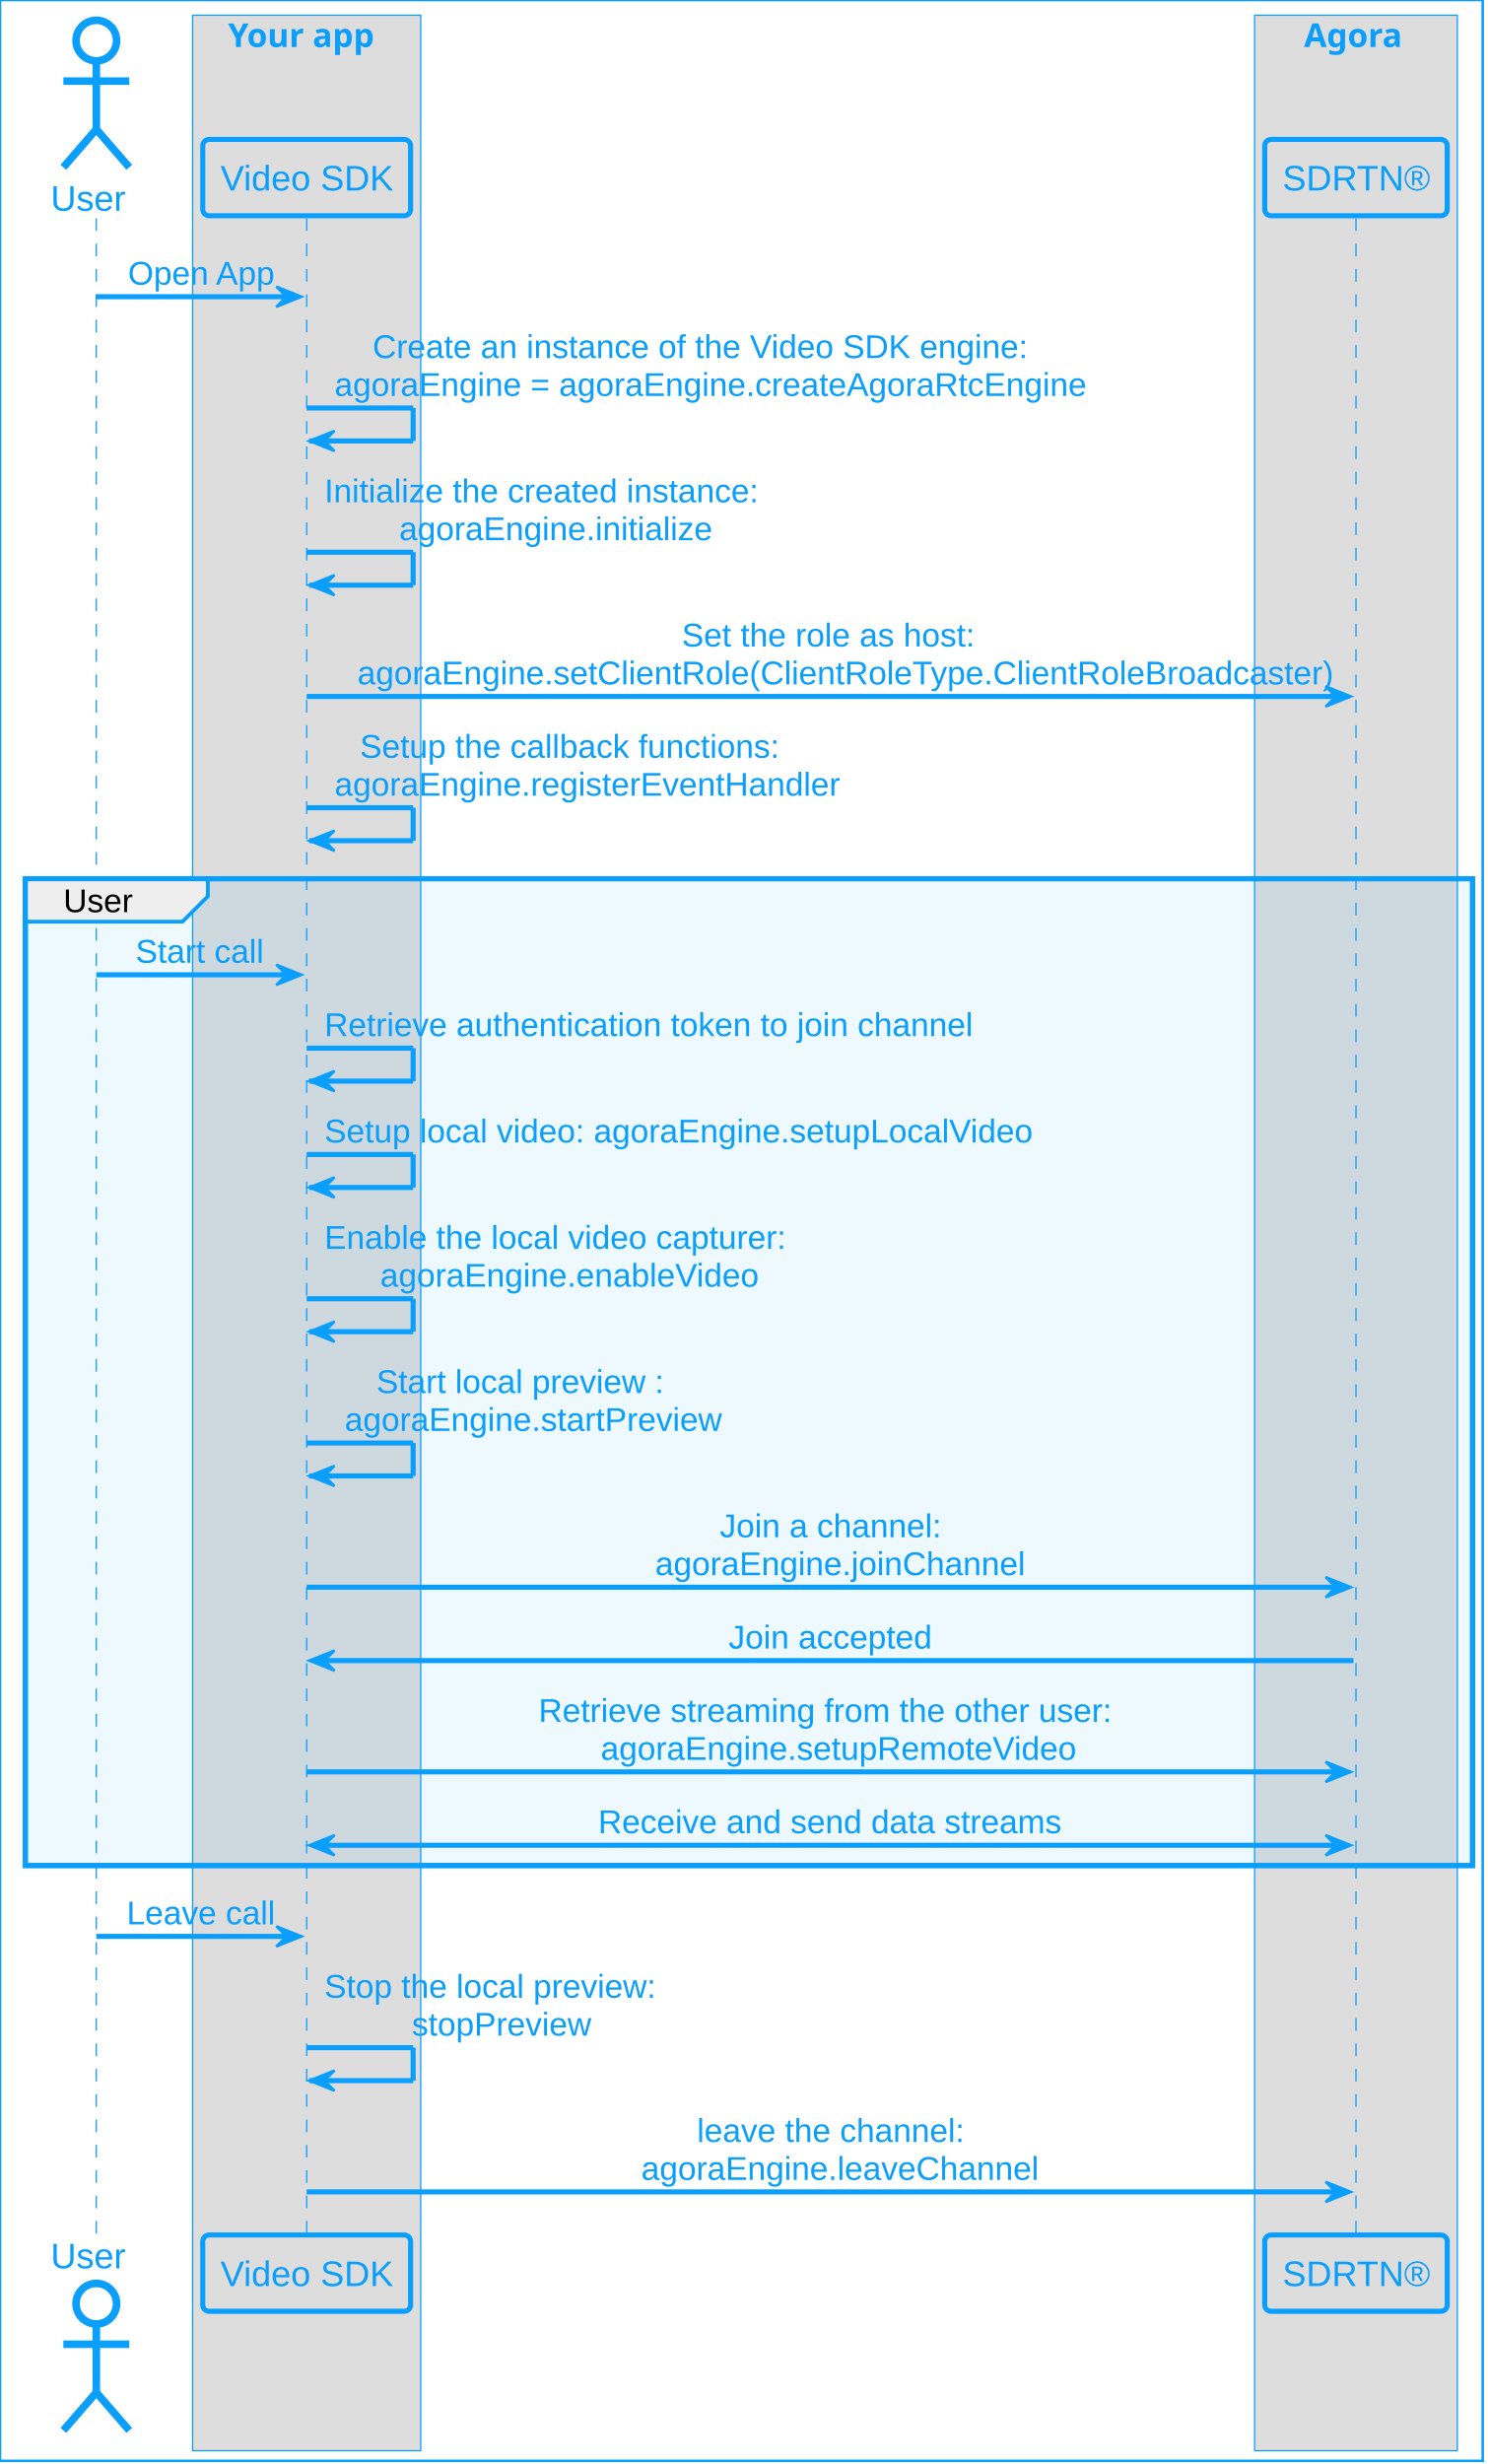
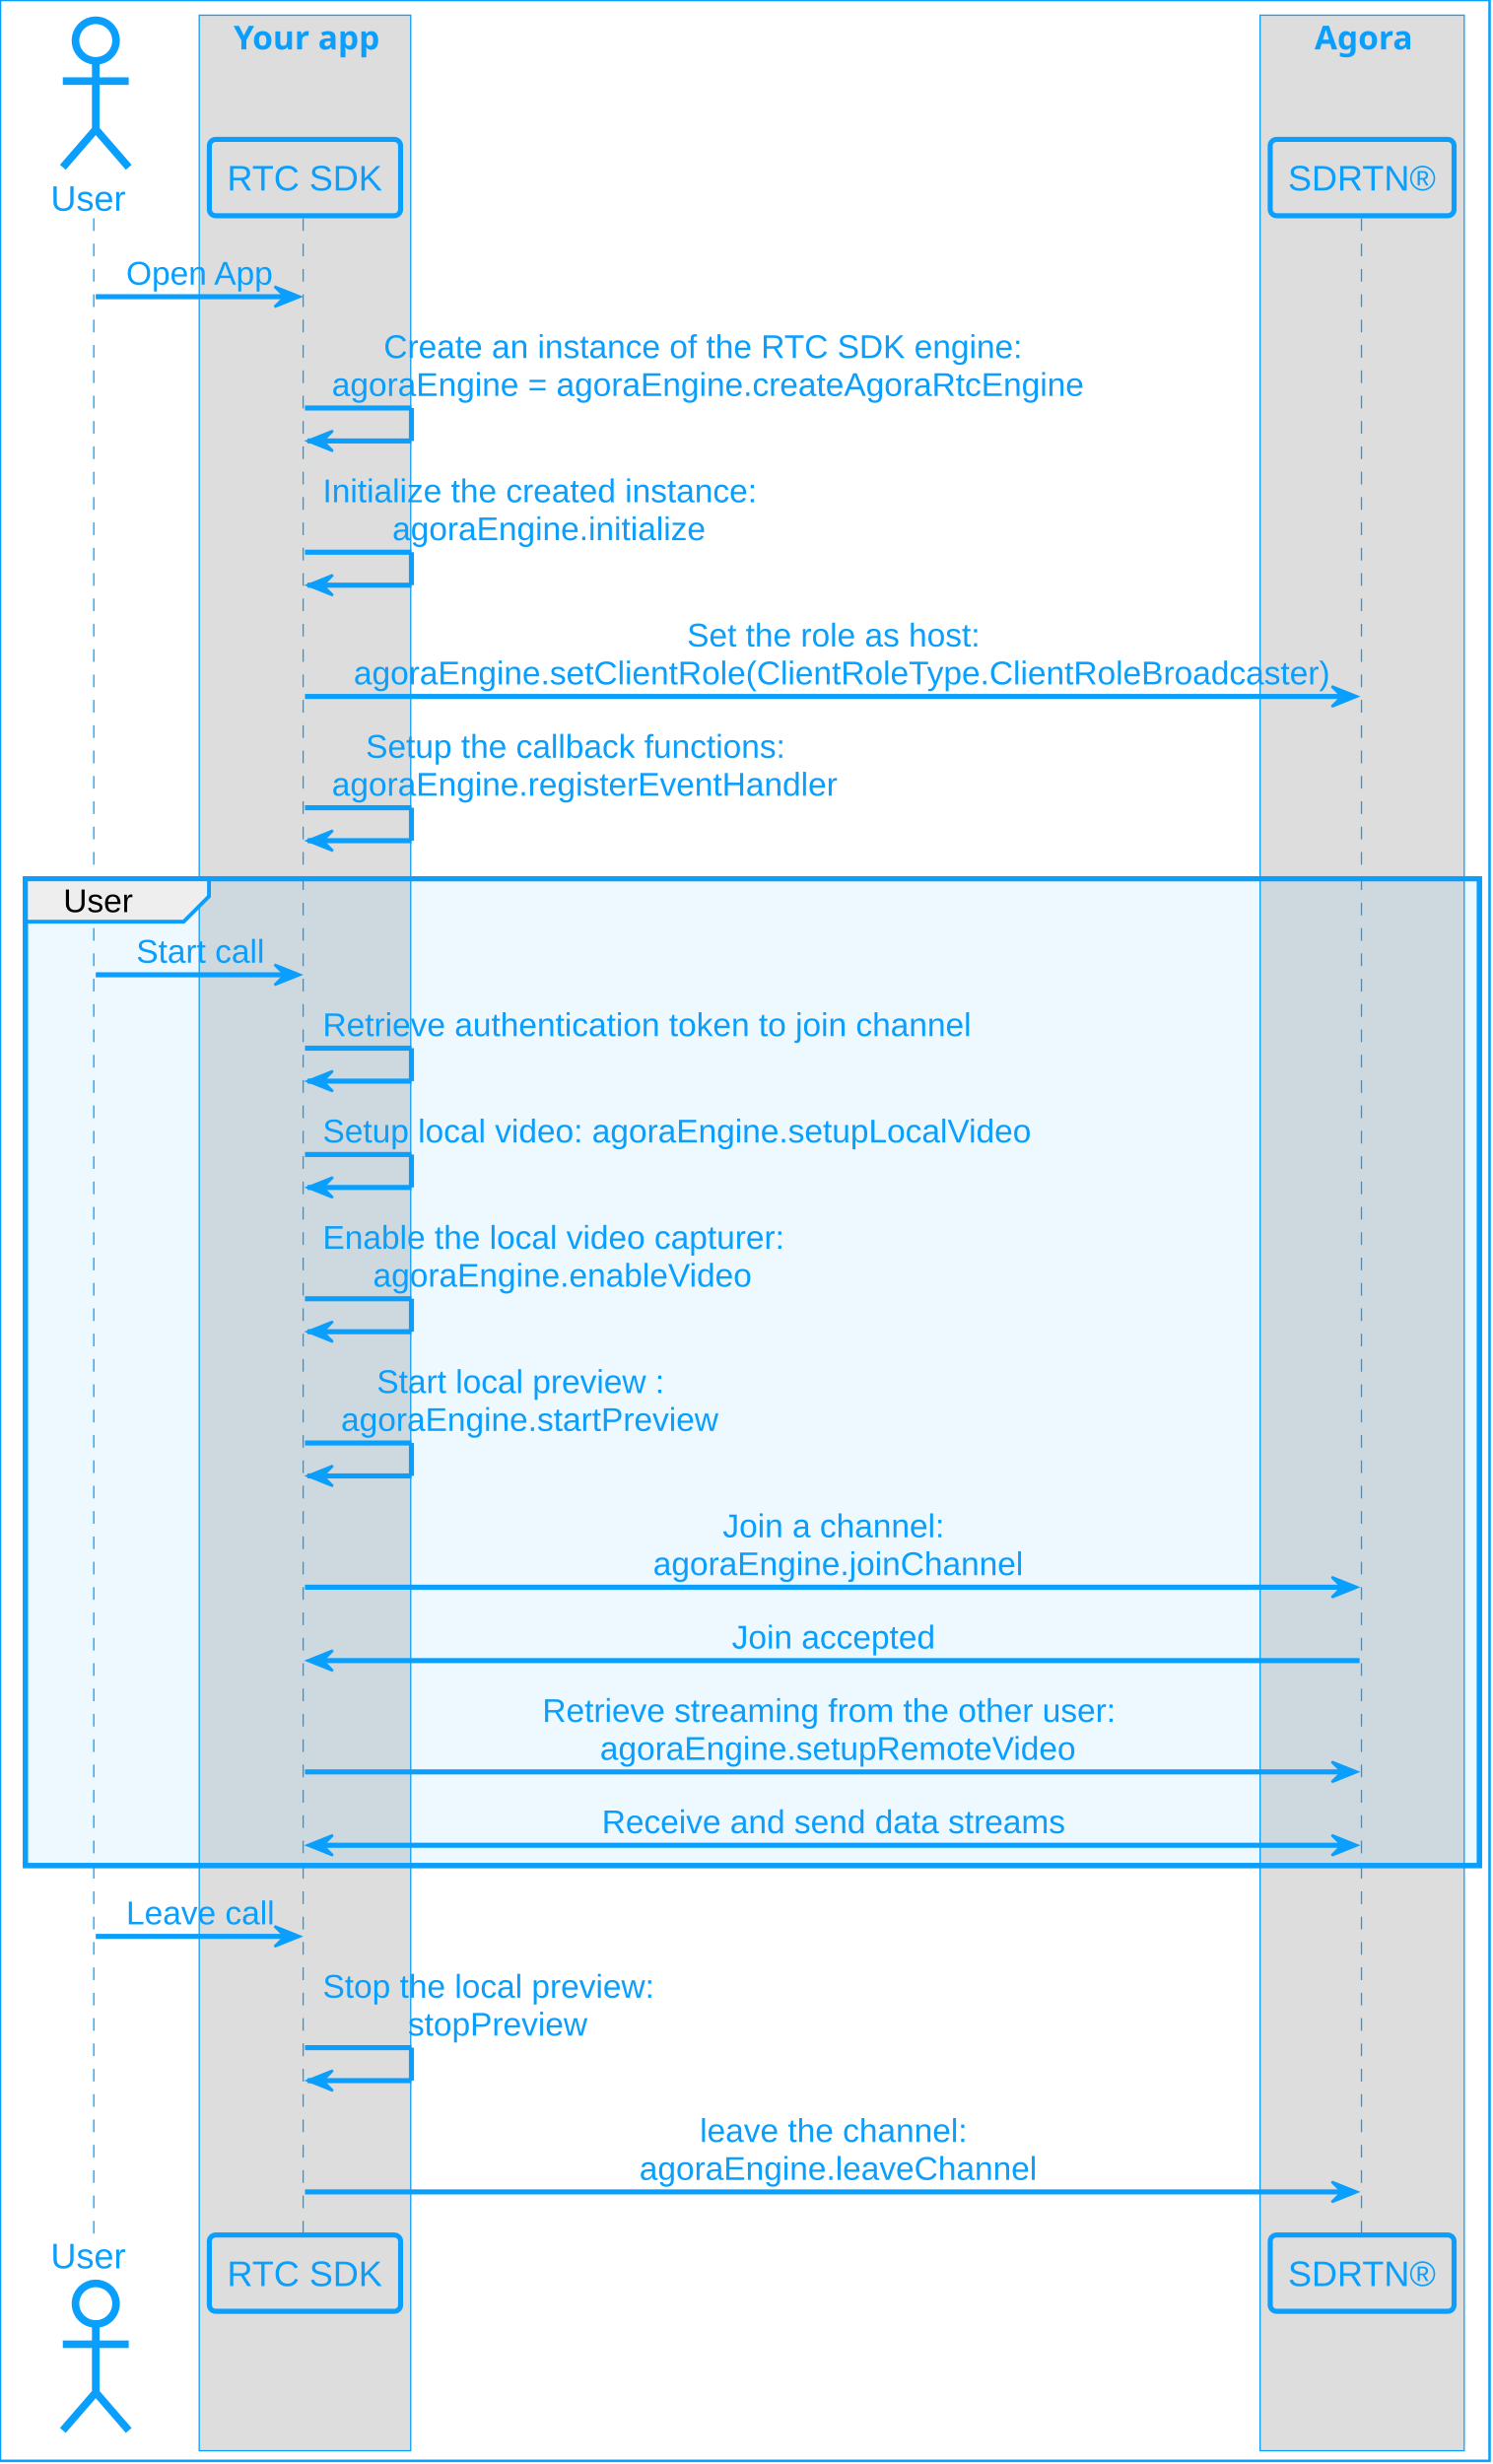
- <svg xmlns="http://www.w3.org/2000/svg" contentStyleType="text/css" height="972px" preserveAspectRatio="none" style="width:587px;height:972px;" version="1.1" viewBox="0 0 587 972" width="587px" zoomAndPan="magnify">
+ <svg xmlns="http://www.w3.org/2000/svg" contentStyleType="text/css" data-diagram-type="SEQUENCE" height="972px" preserveAspectRatio="none" style="width:589px;height:972px;" version="1.1" viewBox="0 0 589 972" width="589px" zoomAndPan="magnify">
  <defs />
  <g>
-     <rect fill="none" height="970.762" style="stroke:#0A9EFD;stroke-width:1.0;" width="585" x="0" y="0" />
-     <rect fill="#999999" fill-opacity="0.333" height="960.762" style="stroke:#0A9EFD;stroke-width:0.5;" width="90" x="76" y="6" />
-     <text fill="#0A9EFD" font-family="sans-serif" font-size="13" font-weight="bold" lengthAdjust="spacing" textLength="62" x="90" y="18.568">Your app</text>
-     <rect fill="#999999" fill-opacity="0.333" height="960.762" style="stroke:#0A9EFD;stroke-width:0.5;" width="80" x="495" y="6" />
-     <text fill="#0A9EFD" font-family="sans-serif" font-size="13" font-weight="bold" lengthAdjust="spacing" textLength="41" x="514.5" y="18.568">Agora</text>
-     <rect fill="#0A9EFD" fill-opacity="0.067" height="389.282" style="stroke:#0A9EFD;stroke-width:2.0;" width="571" x="10" y="346.637" />
-     <line style="stroke:#0A9EFD;stroke-width:0.5;stroke-dasharray:5.0,5.0;" x1="38" x2="38" y1="86.099" y2="882.663" />
-     <line style="stroke:#0A9EFD;stroke-width:0.5;stroke-dasharray:5.0,5.0;" x1="121" x2="121" y1="86.099" y2="882.663" />
-     <line style="stroke:#0A9EFD;stroke-width:0.5;stroke-dasharray:5.0,5.0;" x1="535" x2="535" y1="86.099" y2="882.663" />
-     <text fill="#0A9EFD" font-family="Arial" font-size="14" lengthAdjust="spacing" textLength="30" x="20" y="83.132">User</text>
-     <ellipse cx="38" cy="16" fill="none" rx="8" ry="8" style="stroke:#0A9EFD;stroke-width:3.0;" />
-     <path d="M38,24 L38,51 M25,32 L51,32 M38,51 L25,66 M38,51 L51,66 " fill="none" style="stroke:#0A9EFD;stroke-width:3.0;" />
-     <text fill="#0A9EFD" font-family="Arial" font-size="14" lengthAdjust="spacing" textLength="30" x="20" y="894.795">User</text>
-     <ellipse cx="38" cy="908.762" fill="none" rx="8" ry="8" style="stroke:#0A9EFD;stroke-width:3.0;" />
-     <path d="M38,916.762 L38,943.762 M25,924.762 L51,924.762 M38,943.762 L25,958.762 M38,943.762 L51,958.762 " fill="none" style="stroke:#0A9EFD;stroke-width:3.0;" />
-     <rect fill="none" height="30.099" rx="2.5" ry="2.5" style="stroke:#0A9EFD;stroke-width:2.0;" width="82" x="80" y="55" />
-     <text fill="#0A9EFD" font-family="Arial" font-size="14" lengthAdjust="spacing" textLength="68" x="87" y="75.132">Video SDK</text>
-     <rect fill="none" height="30.099" rx="2.5" ry="2.5" style="stroke:#0A9EFD;stroke-width:2.0;" width="82" x="80" y="881.663" />
-     <text fill="#0A9EFD" font-family="Arial" font-size="14" lengthAdjust="spacing" textLength="68" x="87" y="901.795">Video SDK</text>
-     <rect fill="none" height="30.099" rx="2.5" ry="2.5" style="stroke:#0A9EFD;stroke-width:2.0;" width="72" x="499" y="55" />
-     <text fill="#0A9EFD" font-family="Arial" font-size="14" lengthAdjust="spacing" textLength="58" x="506" y="75.132">SDRTN®</text>
-     <rect fill="none" height="30.099" rx="2.5" ry="2.5" style="stroke:#0A9EFD;stroke-width:2.0;" width="72" x="499" y="881.663" />
-     <text fill="#0A9EFD" font-family="Arial" font-size="14" lengthAdjust="spacing" textLength="58" x="506" y="901.795">SDRTN®</text>
-     <polygon fill="#0A9EFD" points="109,113.047,119,117.047,109,121.047,113,117.047" style="stroke:#0A9EFD;stroke-width:1.0;" />
-     <line style="stroke:#0A9EFD;stroke-width:2.0;" x1="38" x2="115" y1="117.047" y2="117.047" />
-     <text fill="#0A9EFD" font-family="Arial" font-size="13" lengthAdjust="spacing" textLength="58" x="50.5" y="112.293">Open App</text>
-     <line style="stroke:#0A9EFD;stroke-width:2.0;" x1="121" x2="163" y1="160.945" y2="160.945" />
-     <line style="stroke:#0A9EFD;stroke-width:2.0;" x1="163" x2="163" y1="160.945" y2="173.945" />
-     <line style="stroke:#0A9EFD;stroke-width:2.0;" x1="122" x2="163" y1="173.945" y2="173.945" />
-     <polygon fill="#0A9EFD" points="132,169.945,122,173.945,132,177.945,128,173.945" style="stroke:#0A9EFD;stroke-width:1.0;" />
-     <text fill="#0A9EFD" font-family="Arial" font-size="13" lengthAdjust="spacing" textLength="260" x="147" y="141.241">Create an instance of the Video SDK engine:</text>
-     <text fill="#0A9EFD" font-family="Arial" font-size="13" lengthAdjust="spacing" textLength="294" x="132" y="156.19">agoraEngine = agoraEngine.createAgoraRtcEngine</text>
-     <line style="stroke:#0A9EFD;stroke-width:2.0;" x1="121" x2="163" y1="217.842" y2="217.842" />
-     <line style="stroke:#0A9EFD;stroke-width:2.0;" x1="163" x2="163" y1="217.842" y2="230.842" />
-     <line style="stroke:#0A9EFD;stroke-width:2.0;" x1="122" x2="163" y1="230.842" y2="230.842" />
-     <polygon fill="#0A9EFD" points="132,226.842,122,230.842,132,234.842,128,230.842" style="stroke:#0A9EFD;stroke-width:1.0;" />
-     <text fill="#0A9EFD" font-family="Arial" font-size="13" lengthAdjust="spacing" textLength="174" x="128" y="198.139">Initialize the created instance:</text>
-     <text fill="#0A9EFD" font-family="Arial" font-size="13" lengthAdjust="spacing" textLength="123" x="157.5" y="213.087">agoraEngine.initialize</text>
-     <polygon fill="#0A9EFD" points="523,270.74,533,274.74,523,278.74,527,274.74" style="stroke:#0A9EFD;stroke-width:1.0;" />
-     <line style="stroke:#0A9EFD;stroke-width:2.0;" x1="121" x2="529" y1="274.74" y2="274.74" />
-     <text fill="#0A9EFD" font-family="Arial" font-size="13" lengthAdjust="spacing" textLength="118" x="269" y="255.036">Set the role as host:</text>
-     <text fill="#0A9EFD" font-family="Arial" font-size="13" lengthAdjust="spacing" textLength="382" x="141" y="269.985">agoraEngine.setClientRole(ClientRoleType.ClientRoleBroadcaster)</text>
-     <line style="stroke:#0A9EFD;stroke-width:2.0;" x1="121" x2="163" y1="318.637" y2="318.637" />
-     <line style="stroke:#0A9EFD;stroke-width:2.0;" x1="163" x2="163" y1="318.637" y2="331.637" />
-     <line style="stroke:#0A9EFD;stroke-width:2.0;" x1="122" x2="163" y1="331.637" y2="331.637" />
-     <polygon fill="#0A9EFD" points="132,327.637,122,331.637,132,335.637,128,331.637" style="stroke:#0A9EFD;stroke-width:1.0;" />
-     <text fill="#0A9EFD" font-family="Arial" font-size="13" lengthAdjust="spacing" textLength="169" x="142" y="298.934">Setup the callback functions:</text>
-     <text fill="#0A9EFD" font-family="Arial" font-size="13" lengthAdjust="spacing" textLength="197" x="132" y="313.882">agoraEngine.registerEventHandler</text>
-     <path d="M10,346.637 L82,346.637 L82,353.586 L72,363.586 L10,363.586 L10,346.637 " fill="#EEEEEE" style="stroke:#0A9EFD;stroke-width:1.5;" />
-     <rect fill="none" height="389.282" style="stroke:#0A9EFD;stroke-width:2.0;" width="571" x="10" y="346.637" />
-     <text fill="#000000" font-family="Arial" font-size="13" lengthAdjust="spacing" textLength="27" x="25" y="359.831">User</text>
-     <polygon fill="#0A9EFD" points="109,380.535,119,384.535,109,388.535,113,384.535" style="stroke:#0A9EFD;stroke-width:1.0;" />
-     <line style="stroke:#0A9EFD;stroke-width:2.0;" x1="38" x2="115" y1="384.535" y2="384.535" />
-     <text fill="#0A9EFD" font-family="Arial" font-size="13" lengthAdjust="spacing" textLength="52" x="53.5" y="379.78">Start call</text>
-     <line style="stroke:#0A9EFD;stroke-width:2.0;" x1="121" x2="163" y1="413.483" y2="413.483" />
-     <line style="stroke:#0A9EFD;stroke-width:2.0;" x1="163" x2="163" y1="413.483" y2="426.483" />
-     <line style="stroke:#0A9EFD;stroke-width:2.0;" x1="122" x2="163" y1="426.483" y2="426.483" />
-     <polygon fill="#0A9EFD" points="132,422.483,122,426.483,132,430.483,128,426.483" style="stroke:#0A9EFD;stroke-width:1.0;" />
-     <text fill="#0A9EFD" font-family="Arial" font-size="13" lengthAdjust="spacing" textLength="257" x="128" y="408.728">Retrieve authentication token to join channel</text>
-     <line style="stroke:#0A9EFD;stroke-width:2.0;" x1="121" x2="163" y1="455.432" y2="455.432" />
-     <line style="stroke:#0A9EFD;stroke-width:2.0;" x1="163" x2="163" y1="455.432" y2="468.432" />
-     <line style="stroke:#0A9EFD;stroke-width:2.0;" x1="122" x2="163" y1="468.432" y2="468.432" />
-     <polygon fill="#0A9EFD" points="132,464.432,122,468.432,132,472.432,128,468.432" style="stroke:#0A9EFD;stroke-width:1.0;" />
-     <text fill="#0A9EFD" font-family="Arial" font-size="13" lengthAdjust="spacing" textLength="280" x="128" y="450.677">Setup local video: agoraEngine.setupLocalVideo</text>
-     <line style="stroke:#0A9EFD;stroke-width:2.0;" x1="121" x2="163" y1="512.33" y2="512.33" />
-     <line style="stroke:#0A9EFD;stroke-width:2.0;" x1="163" x2="163" y1="512.33" y2="525.33" />
-     <line style="stroke:#0A9EFD;stroke-width:2.0;" x1="122" x2="163" y1="525.33" y2="525.33" />
-     <polygon fill="#0A9EFD" points="132,521.33,122,525.33,132,529.33,128,525.33" style="stroke:#0A9EFD;stroke-width:1.0;" />
-     <text fill="#0A9EFD" font-family="Arial" font-size="13" lengthAdjust="spacing" textLength="183" x="128" y="492.626">Enable the local video capturer:</text>
-     <text fill="#0A9EFD" font-family="Arial" font-size="13" lengthAdjust="spacing" textLength="147" x="150" y="507.575">agoraEngine.enableVideo</text>
-     <line style="stroke:#0A9EFD;stroke-width:2.0;" x1="121" x2="163" y1="569.227" y2="569.227" />
-     <line style="stroke:#0A9EFD;stroke-width:2.0;" x1="163" x2="163" y1="569.227" y2="582.227" />
-     <line style="stroke:#0A9EFD;stroke-width:2.0;" x1="122" x2="163" y1="582.227" y2="582.227" />
-     <polygon fill="#0A9EFD" points="132,578.227,122,582.227,132,586.227,128,582.227" style="stroke:#0A9EFD;stroke-width:1.0;" />
-     <text fill="#0A9EFD" font-family="Arial" font-size="13" lengthAdjust="spacing" textLength="115" x="148.5" y="549.523">Start local preview :</text>
-     <text fill="#0A9EFD" font-family="Arial" font-size="13" lengthAdjust="spacing" textLength="148" x="136" y="564.472">agoraEngine.startPreview</text>
-     <polygon fill="#0A9EFD" points="523,622.125,533,626.125,523,630.125,527,626.125" style="stroke:#0A9EFD;stroke-width:1.0;" />
-     <line style="stroke:#0A9EFD;stroke-width:2.0;" x1="121" x2="529" y1="626.125" y2="626.125" />
-     <text fill="#0A9EFD" font-family="Arial" font-size="13" lengthAdjust="spacing" textLength="88" x="284" y="606.421">Join a channel:</text>
-     <text fill="#0A9EFD" font-family="Arial" font-size="13" lengthAdjust="spacing" textLength="143" x="258.5" y="621.37">agoraEngine.joinChannel</text>
-     <polygon fill="#0A9EFD" points="132,651.073,122,655.073,132,659.073,128,655.073" style="stroke:#0A9EFD;stroke-width:1.0;" />
-     <line style="stroke:#0A9EFD;stroke-width:2.0;" x1="126" x2="534" y1="655.073" y2="655.073" />
-     <text fill="#0A9EFD" font-family="Arial" font-size="13" lengthAdjust="spacing" textLength="81" x="287.5" y="650.318">Join accepted</text>
-     <polygon fill="#0A9EFD" points="523,694.971,533,698.971,523,702.971,527,698.971" style="stroke:#0A9EFD;stroke-width:1.0;" />
-     <line style="stroke:#0A9EFD;stroke-width:2.0;" x1="121" x2="529" y1="698.971" y2="698.971" />
-     <text fill="#0A9EFD" font-family="Arial" font-size="13" lengthAdjust="spacing" textLength="227" x="212.5" y="679.267">Retrieve streaming from the other user:</text>
-     <text fill="#0A9EFD" font-family="Arial" font-size="13" lengthAdjust="spacing" textLength="186" x="237" y="694.216">agoraEngine.setupRemoteVideo</text>
-     <polygon fill="#0A9EFD" points="132,723.919,122,727.919,132,731.919,128,727.919" style="stroke:#0A9EFD;stroke-width:1.0;" />
-     <polygon fill="#0A9EFD" points="523,723.919,533,727.919,523,731.919,527,727.919" style="stroke:#0A9EFD;stroke-width:1.0;" />
-     <line style="stroke:#0A9EFD;stroke-width:2.0;" x1="126" x2="529" y1="727.919" y2="727.919" />
-     <text fill="#0A9EFD" font-family="Arial" font-size="13" lengthAdjust="spacing" textLength="184" x="236" y="723.165">Receive and send data streams</text>
-     <polygon fill="#0A9EFD" points="109,759.868,119,763.868,109,767.868,113,763.868" style="stroke:#0A9EFD;stroke-width:1.0;" />
-     <line style="stroke:#0A9EFD;stroke-width:2.0;" x1="38" x2="115" y1="763.868" y2="763.868" />
-     <text fill="#0A9EFD" font-family="Arial" font-size="13" lengthAdjust="spacing" textLength="59" x="50" y="759.113">Leave call</text>
-     <line style="stroke:#0A9EFD;stroke-width:2.0;" x1="121" x2="163" y1="807.766" y2="807.766" />
-     <line style="stroke:#0A9EFD;stroke-width:2.0;" x1="163" x2="163" y1="807.766" y2="820.766" />
-     <line style="stroke:#0A9EFD;stroke-width:2.0;" x1="122" x2="163" y1="820.766" y2="820.766" />
-     <polygon fill="#0A9EFD" points="132,816.766,122,820.766,132,824.766,128,820.766" style="stroke:#0A9EFD;stroke-width:1.0;" />
-     <text fill="#0A9EFD" font-family="Arial" font-size="13" lengthAdjust="spacing" textLength="132" x="128" y="788.062">Stop the local preview:</text>
-     <text fill="#0A9EFD" font-family="Arial" font-size="13" lengthAdjust="spacing" textLength="71" x="162.5" y="803.011">stopPreview</text>
-     <polygon fill="#0A9EFD" points="523,860.663,533,864.663,523,868.663,527,864.663" style="stroke:#0A9EFD;stroke-width:1.0;" />
-     <line style="stroke:#0A9EFD;stroke-width:2.0;" x1="121" x2="529" y1="864.663" y2="864.663" />
-     <text fill="#0A9EFD" font-family="Arial" font-size="13" lengthAdjust="spacing" textLength="106" x="275" y="844.96">leave the channel:</text>
-     <text fill="#0A9EFD" font-family="Arial" font-size="13" lengthAdjust="spacing" textLength="154" x="253" y="859.908">agoraEngine.leaveChannel</text>
+     <rect fill="none" height="970.762" style="stroke:#0A9EFD;stroke-width:1;" width="587.677" x="0" y="0" />
+     <rect fill="#999999" fill-opacity="0.333" height="960.762" style="stroke:#0A9EFD;stroke-width:0.5;" width="83.448" x="78.6" y="6" />
+     <text fill="#0A9EFD" font-family="sans-serif" font-size="13" font-weight="bold" lengthAdjust="spacing" textLength="56.335" x="92.156" y="19.495">Your app</text>
+     <rect fill="#999999" fill-opacity="0.333" height="960.762" style="stroke:#0A9EFD;stroke-width:0.5;" width="80.536" x="497.141" y="6" />
+     <text fill="#0A9EFD" font-family="sans-serif" font-size="13" font-weight="bold" lengthAdjust="spacing" textLength="37.559" x="518.629" y="19.495">Agora</text>
+     <rect fill="#0A9EFD" fill-opacity="0.067" height="389.282" style="stroke:#0A9EFD;stroke-width:2;" width="573.677" x="10" y="346.637" />
+     <g>
+       <rect fill="#000000" fill-opacity="0" height="796.564" width="8" x="33.779" y="86.099" />
+       <line style="stroke:#0A9EFD;stroke-width:0.5;stroke-dasharray:5.0,5.0;" x1="37" x2="37" y1="86.099" y2="882.663" />
+     </g>
+     <g>
+       <rect fill="#000000" fill-opacity="0" height="796.564" width="8" x="116.324" y="86.099" />
+       <line style="stroke:#0A9EFD;stroke-width:0.5;stroke-dasharray:5.0,5.0;" x1="119.6" x2="119.6" y1="86.099" y2="882.663" />
+     </g>
+     <g>
+       <rect fill="#000000" fill-opacity="0" height="796.564" width="8" x="533.409" y="86.099" />
+       <line style="stroke:#0A9EFD;stroke-width:0.5;stroke-dasharray:5.0,5.0;" x1="537.141" x2="537.141" y1="86.099" y2="882.663" />
+     </g>
+     <g class="participant participant-head" data-participant="USR">
+       <text fill="#0A9EFD" font-family="Arial" font-size="14" lengthAdjust="spacing" textLength="29.559" x="20" y="83.132">User</text>
+       <ellipse cx="37.779" cy="16" fill="none" rx="8" ry="8" style="stroke:#0A9EFD;stroke-width:3;" />
+       <path d="M37.779,24 L37.779,51 M24.779,32 L50.779,32 M37.779,51 L24.779,66 M37.779,51 L50.779,66" fill="none" style="stroke:#0A9EFD;stroke-width:3;" />
+     </g>
+     <g class="participant participant-tail" data-participant="USR">
+       <text fill="#0A9EFD" font-family="Arial" font-size="14" lengthAdjust="spacing" textLength="29.559" x="20" y="894.795">User</text>
+       <ellipse cx="37.779" cy="908.762" fill="none" rx="8" ry="8" style="stroke:#0A9EFD;stroke-width:3;" />
+       <path d="M37.779,916.762 L37.779,943.762 M24.779,924.762 L50.779,924.762 M37.779,943.762 L24.779,958.762 M37.779,943.762 L50.779,958.762" fill="none" style="stroke:#0A9EFD;stroke-width:3;" />
+     </g>
+     <g class="participant participant-head" data-participant="APP">
+       <rect fill="none" height="30.099" rx="2.5" ry="2.5" style="stroke:#0A9EFD;stroke-width:2;" width="75.448" x="82.6" y="55" />
+       <text fill="#0A9EFD" font-family="Arial" font-size="14" lengthAdjust="spacing" textLength="61.448" x="89.6" y="75.132">RTC SDK</text>
+     </g>
+     <g class="participant participant-tail" data-participant="APP">
+       <rect fill="none" height="30.099" rx="2.5" ry="2.5" style="stroke:#0A9EFD;stroke-width:2;" width="75.448" x="82.6" y="881.663" />
+       <text fill="#0A9EFD" font-family="Arial" font-size="14" lengthAdjust="spacing" textLength="61.448" x="89.6" y="901.795">RTC SDK</text>
+     </g>
+     <g class="participant participant-head" data-participant="API">
+       <rect fill="none" height="30.099" rx="2.5" ry="2.5" style="stroke:#0A9EFD;stroke-width:2;" width="72.536" x="501.141" y="55" />
+       <text fill="#0A9EFD" font-family="Arial" font-size="14" lengthAdjust="spacing" textLength="58.536" x="508.141" y="75.132">SDRTN®</text>
+     </g>
+     <g class="participant participant-tail" data-participant="API">
+       <rect fill="none" height="30.099" rx="2.5" ry="2.5" style="stroke:#0A9EFD;stroke-width:2;" width="72.536" x="501.141" y="881.663" />
+       <text fill="#0A9EFD" font-family="Arial" font-size="14" lengthAdjust="spacing" textLength="58.536" x="508.141" y="901.795">SDRTN®</text>
+     </g>
+     <g class="message" data-participant-1="USR" data-participant-2="APP">
+       <polygon fill="#0A9EFD" points="108.324,113.047,118.324,117.047,108.324,121.047,112.324,117.047" style="stroke:#0A9EFD;stroke-width:1;" />
+       <line style="stroke:#0A9EFD;stroke-width:2;" x1="37.779" x2="114.324" y1="117.047" y2="117.047" />
+       <text fill="#0A9EFD" font-family="Arial" font-size="13" lengthAdjust="spacing" textLength="58.544" x="49.779" y="112.293">Open App</text>
+     </g>
+     <g class="message" data-participant-1="APP" data-participant-2="APP">
+       <line style="stroke:#0A9EFD;stroke-width:2;" x1="120.324" x2="162.324" y1="160.945" y2="160.945" />
+       <line style="stroke:#0A9EFD;stroke-width:2;" x1="162.324" x2="162.324" y1="160.945" y2="173.945" />
+       <line style="stroke:#0A9EFD;stroke-width:2;" x1="121.324" x2="162.324" y1="173.945" y2="173.945" />
+       <polygon fill="#0A9EFD" points="131.324,169.945,121.324,173.945,131.324,177.945,127.324,173.945" style="stroke:#0A9EFD;stroke-width:1;" />
+       <text fill="#0A9EFD" font-family="Arial" font-size="13" lengthAdjust="spacing" textLength="252.192" x="151.375" y="141.241">Create an instance of the RTC SDK engine:</text>
+       <text fill="#0A9EFD" font-family="Arial" font-size="13" lengthAdjust="spacing" textLength="296.683" x="130.935" y="156.19">agoraEngine = agoraEngine.createAgoraRtcEngine</text>
+     </g>
+     <g class="message" data-participant-1="APP" data-participant-2="APP">
+       <line style="stroke:#0A9EFD;stroke-width:2;" x1="120.324" x2="162.324" y1="217.842" y2="217.842" />
+       <line style="stroke:#0A9EFD;stroke-width:2;" x1="162.324" x2="162.324" y1="217.842" y2="230.842" />
+       <line style="stroke:#0A9EFD;stroke-width:2;" x1="121.324" x2="162.324" y1="230.842" y2="230.842" />
+       <polygon fill="#0A9EFD" points="131.324,226.842,121.324,230.842,131.324,234.842,127.324,230.842" style="stroke:#0A9EFD;stroke-width:1;" />
+       <text fill="#0A9EFD" font-family="Arial" font-size="13" lengthAdjust="spacing" textLength="171.266" x="127.324" y="198.139">Initialize the created instance:</text>
+       <text fill="#0A9EFD" font-family="Arial" font-size="13" lengthAdjust="spacing" textLength="123.582" x="154.777" y="213.087">agoraEngine.initialize</text>
+     </g>
+     <g class="message" data-participant-1="APP" data-participant-2="API">
+       <polygon fill="#0A9EFD" points="525.409,270.74,535.409,274.74,525.409,278.74,529.409,274.74" style="stroke:#0A9EFD;stroke-width:1;" />
+       <line style="stroke:#0A9EFD;stroke-width:2;" x1="120.324" x2="531.409" y1="274.74" y2="274.74" />
+       <text fill="#0A9EFD" font-family="Arial" font-size="13" lengthAdjust="spacing" textLength="115.623" x="271.055" y="255.036">Set the role as host:</text>
+       <text fill="#0A9EFD" font-family="Arial" font-size="13" lengthAdjust="spacing" textLength="385.861" x="139.547" y="269.985">agoraEngine.setClientRole(ClientRoleType.ClientRoleBroadcaster)</text>
+     </g>
+     <g class="message" data-participant-1="APP" data-participant-2="APP">
+       <line style="stroke:#0A9EFD;stroke-width:2;" x1="120.324" x2="162.324" y1="318.637" y2="318.637" />
+       <line style="stroke:#0A9EFD;stroke-width:2;" x1="162.324" x2="162.324" y1="318.637" y2="331.637" />
+       <line style="stroke:#0A9EFD;stroke-width:2;" x1="121.324" x2="162.324" y1="331.637" y2="331.637" />
+       <polygon fill="#0A9EFD" points="131.324,327.637,121.324,331.637,131.324,335.637,127.324,331.637" style="stroke:#0A9EFD;stroke-width:1;" />
+       <text fill="#0A9EFD" font-family="Arial" font-size="13" lengthAdjust="spacing" textLength="165.49" x="144.307" y="298.934">Setup the callback functions:</text>
+       <text fill="#0A9EFD" font-family="Arial" font-size="13" lengthAdjust="spacing" textLength="199.456" x="130.935" y="313.882">agoraEngine.registerEventHandler</text>
+     </g>
+     <path d="M10,346.637 L82.447,346.637 L82.447,353.586 L72.447,363.586 L10,363.586 L10,346.637" fill="#EEEEEE" style="stroke:#0A9EFD;stroke-width:1.5;" />
+     <rect fill="none" height="389.282" style="stroke:#0A9EFD;stroke-width:2;" width="573.677" x="10" y="346.637" />
+     <text fill="#000000" font-family="Arial" font-size="13" lengthAdjust="spacing" textLength="27.447" x="25" y="359.831">User</text>
+     <g class="message" data-participant-1="USR" data-participant-2="APP">
+       <polygon fill="#0A9EFD" points="108.324,380.535,118.324,384.535,108.324,388.535,112.324,384.535" style="stroke:#0A9EFD;stroke-width:1;" />
+       <line style="stroke:#0A9EFD;stroke-width:2;" x1="37.779" x2="114.324" y1="384.535" y2="384.535" />
+       <text fill="#0A9EFD" font-family="Arial" font-size="13" lengthAdjust="spacing" textLength="50.572" x="53.766" y="379.78">Start call</text>
+     </g>
+     <g class="message" data-participant-1="APP" data-participant-2="APP">
+       <line style="stroke:#0A9EFD;stroke-width:2;" x1="120.324" x2="162.324" y1="413.483" y2="413.483" />
+       <line style="stroke:#0A9EFD;stroke-width:2;" x1="162.324" x2="162.324" y1="413.483" y2="426.483" />
+       <line style="stroke:#0A9EFD;stroke-width:2;" x1="121.324" x2="162.324" y1="426.483" y2="426.483" />
+       <polygon fill="#0A9EFD" points="131.324,422.483,121.324,426.483,131.324,430.483,127.324,426.483" style="stroke:#0A9EFD;stroke-width:1;" />
+       <text fill="#0A9EFD" font-family="Arial" font-size="13" lengthAdjust="spacing" textLength="255.836" x="127.324" y="408.728">Retrieve authentication token to join channel</text>
+     </g>
+     <g class="message" data-participant-1="APP" data-participant-2="APP">
+       <line style="stroke:#0A9EFD;stroke-width:2;" x1="120.324" x2="162.324" y1="455.432" y2="455.432" />
+       <line style="stroke:#0A9EFD;stroke-width:2;" x1="162.324" x2="162.324" y1="455.432" y2="468.432" />
+       <line style="stroke:#0A9EFD;stroke-width:2;" x1="121.324" x2="162.324" y1="468.432" y2="468.432" />
+       <polygon fill="#0A9EFD" points="131.324,464.432,121.324,468.432,131.324,472.432,127.324,468.432" style="stroke:#0A9EFD;stroke-width:1;" />
+       <text fill="#0A9EFD" font-family="Arial" font-size="13" lengthAdjust="spacing" textLength="279.703" x="127.324" y="450.677">Setup local video: agoraEngine.setupLocalVideo</text>
+     </g>
+     <g class="message" data-participant-1="APP" data-participant-2="APP">
+       <line style="stroke:#0A9EFD;stroke-width:2;" x1="120.324" x2="162.324" y1="512.33" y2="512.33" />
+       <line style="stroke:#0A9EFD;stroke-width:2;" x1="162.324" x2="162.324" y1="512.33" y2="525.33" />
+       <line style="stroke:#0A9EFD;stroke-width:2;" x1="121.324" x2="162.324" y1="525.33" y2="525.33" />
+       <polygon fill="#0A9EFD" points="131.324,521.33,121.324,525.33,131.324,529.33,127.324,525.33" style="stroke:#0A9EFD;stroke-width:1;" />
+       <text fill="#0A9EFD" font-family="Arial" font-size="13" lengthAdjust="spacing" textLength="182.114" x="127.324" y="492.626">Enable the local video capturer:</text>
+       <text fill="#0A9EFD" font-family="Arial" font-size="13" lengthAdjust="spacing" textLength="149.627" x="147.179" y="507.575">agoraEngine.enableVideo</text>
+     </g>
+     <g class="message" data-participant-1="APP" data-participant-2="APP">
+       <line style="stroke:#0A9EFD;stroke-width:2;" x1="120.324" x2="162.324" y1="569.227" y2="569.227" />
+       <line style="stroke:#0A9EFD;stroke-width:2;" x1="162.324" x2="162.324" y1="569.227" y2="582.227" />
+       <line style="stroke:#0A9EFD;stroke-width:2;" x1="121.324" x2="162.324" y1="582.227" y2="582.227" />
+       <polygon fill="#0A9EFD" points="131.324,578.227,121.324,582.227,131.324,586.227,127.324,582.227" style="stroke:#0A9EFD;stroke-width:1;" />
+       <text fill="#0A9EFD" font-family="Arial" font-size="13" lengthAdjust="spacing" textLength="113.433" x="148.649" y="549.523">Start local preview :</text>
+       <text fill="#0A9EFD" font-family="Arial" font-size="13" lengthAdjust="spacing" textLength="148.859" x="134.547" y="564.472">agoraEngine.startPreview</text>
+     </g>
+     <g class="message" data-participant-1="APP" data-participant-2="API">
+       <polygon fill="#0A9EFD" points="525.409,622.125,535.409,626.125,525.409,630.125,529.409,626.125" style="stroke:#0A9EFD;stroke-width:1;" />
+       <line style="stroke:#0A9EFD;stroke-width:2;" x1="120.324" x2="531.409" y1="626.125" y2="626.125" />
+       <text fill="#0A9EFD" font-family="Arial" font-size="13" lengthAdjust="spacing" textLength="87.452" x="285.14" y="606.421">Join a channel:</text>
+       <text fill="#0A9EFD" font-family="Arial" font-size="13" lengthAdjust="spacing" textLength="146.002" x="257.671" y="621.37">agoraEngine.joinChannel</text>
+     </g>
+     <g class="message" data-participant-1="API" data-participant-2="APP">
+       <polygon fill="#0A9EFD" points="131.324,651.073,121.324,655.073,131.324,659.073,127.324,655.073" style="stroke:#0A9EFD;stroke-width:1;" />
+       <line style="stroke:#0A9EFD;stroke-width:2;" x1="125.324" x2="536.409" y1="655.073" y2="655.073" />
+       <text fill="#0A9EFD" font-family="Arial" font-size="13" lengthAdjust="spacing" textLength="80.222" x="288.755" y="650.318">Join accepted</text>
+     </g>
+     <g class="message" data-participant-1="APP" data-participant-2="API">
+       <polygon fill="#0A9EFD" points="525.409,694.971,535.409,698.971,525.409,702.971,529.409,698.971" style="stroke:#0A9EFD;stroke-width:1;" />
+       <line style="stroke:#0A9EFD;stroke-width:2;" x1="120.324" x2="531.409" y1="698.971" y2="698.971" />
+       <text fill="#0A9EFD" font-family="Arial" font-size="13" lengthAdjust="spacing" textLength="226.148" x="213.986" y="679.267">Retrieve streaming from the other user:</text>
+       <text fill="#0A9EFD" font-family="Arial" font-size="13" lengthAdjust="spacing" textLength="187.91" x="236.717" y="694.216">agoraEngine.setupRemoteVideo</text>
+     </g>
+     <g class="message" data-participant-1="API" data-participant-2="APP">
+       <polygon fill="#0A9EFD" points="131.324,723.919,121.324,727.919,131.324,731.919,127.324,727.919" style="stroke:#0A9EFD;stroke-width:1;" />
+       <polygon fill="#0A9EFD" points="525.409,723.919,535.409,727.919,525.409,731.919,529.409,727.919" style="stroke:#0A9EFD;stroke-width:1;" />
+       <line style="stroke:#0A9EFD;stroke-width:2;" x1="125.324" x2="531.409" y1="727.919" y2="727.919" />
+       <text fill="#0A9EFD" font-family="Arial" font-size="13" lengthAdjust="spacing" textLength="182.825" x="237.454" y="723.165">Receive and send data streams</text>
+     </g>
+     <g class="message" data-participant-1="USR" data-participant-2="APP">
+       <polygon fill="#0A9EFD" points="108.324,759.868,118.324,763.868,108.324,767.868,112.324,763.868" style="stroke:#0A9EFD;stroke-width:1;" />
+       <line style="stroke:#0A9EFD;stroke-width:2;" x1="37.779" x2="114.324" y1="763.868" y2="763.868" />
+       <text fill="#0A9EFD" font-family="Arial" font-size="13" lengthAdjust="spacing" textLength="58.538" x="49.782" y="759.113">Leave call</text>
+     </g>
+     <g class="message" data-participant-1="APP" data-participant-2="APP">
+       <line style="stroke:#0A9EFD;stroke-width:2;" x1="120.324" x2="162.324" y1="807.766" y2="807.766" />
+       <line style="stroke:#0A9EFD;stroke-width:2;" x1="162.324" x2="162.324" y1="807.766" y2="820.766" />
+       <line style="stroke:#0A9EFD;stroke-width:2;" x1="121.324" x2="162.324" y1="820.766" y2="820.766" />
+       <polygon fill="#0A9EFD" points="131.324,816.766,121.324,820.766,131.324,824.766,127.324,820.766" style="stroke:#0A9EFD;stroke-width:1;" />
+       <text fill="#0A9EFD" font-family="Arial" font-size="13" lengthAdjust="spacing" textLength="130.793" x="127.324" y="788.062">Stop the local preview:</text>
+       <text fill="#0A9EFD" font-family="Arial" font-size="13" lengthAdjust="spacing" textLength="70.808" x="160.928" y="803.011">stopPreview</text>
+     </g>
+     <g class="message" data-participant-1="APP" data-participant-2="API">
+       <polygon fill="#0A9EFD" points="525.409,860.663,535.409,864.663,525.409,868.663,529.409,864.663" style="stroke:#0A9EFD;stroke-width:1;" />
+       <line style="stroke:#0A9EFD;stroke-width:2;" x1="120.324" x2="531.409" y1="864.663" y2="864.663" />
+       <text fill="#0A9EFD" font-family="Arial" font-size="13" lengthAdjust="spacing" textLength="105.523" x="276.104" y="844.96">leave the channel:</text>
+       <text fill="#0A9EFD" font-family="Arial" font-size="13" lengthAdjust="spacing" textLength="156.844" x="252.25" y="859.908">agoraEngine.leaveChannel</text>
+     </g>
  </g>
</svg>
